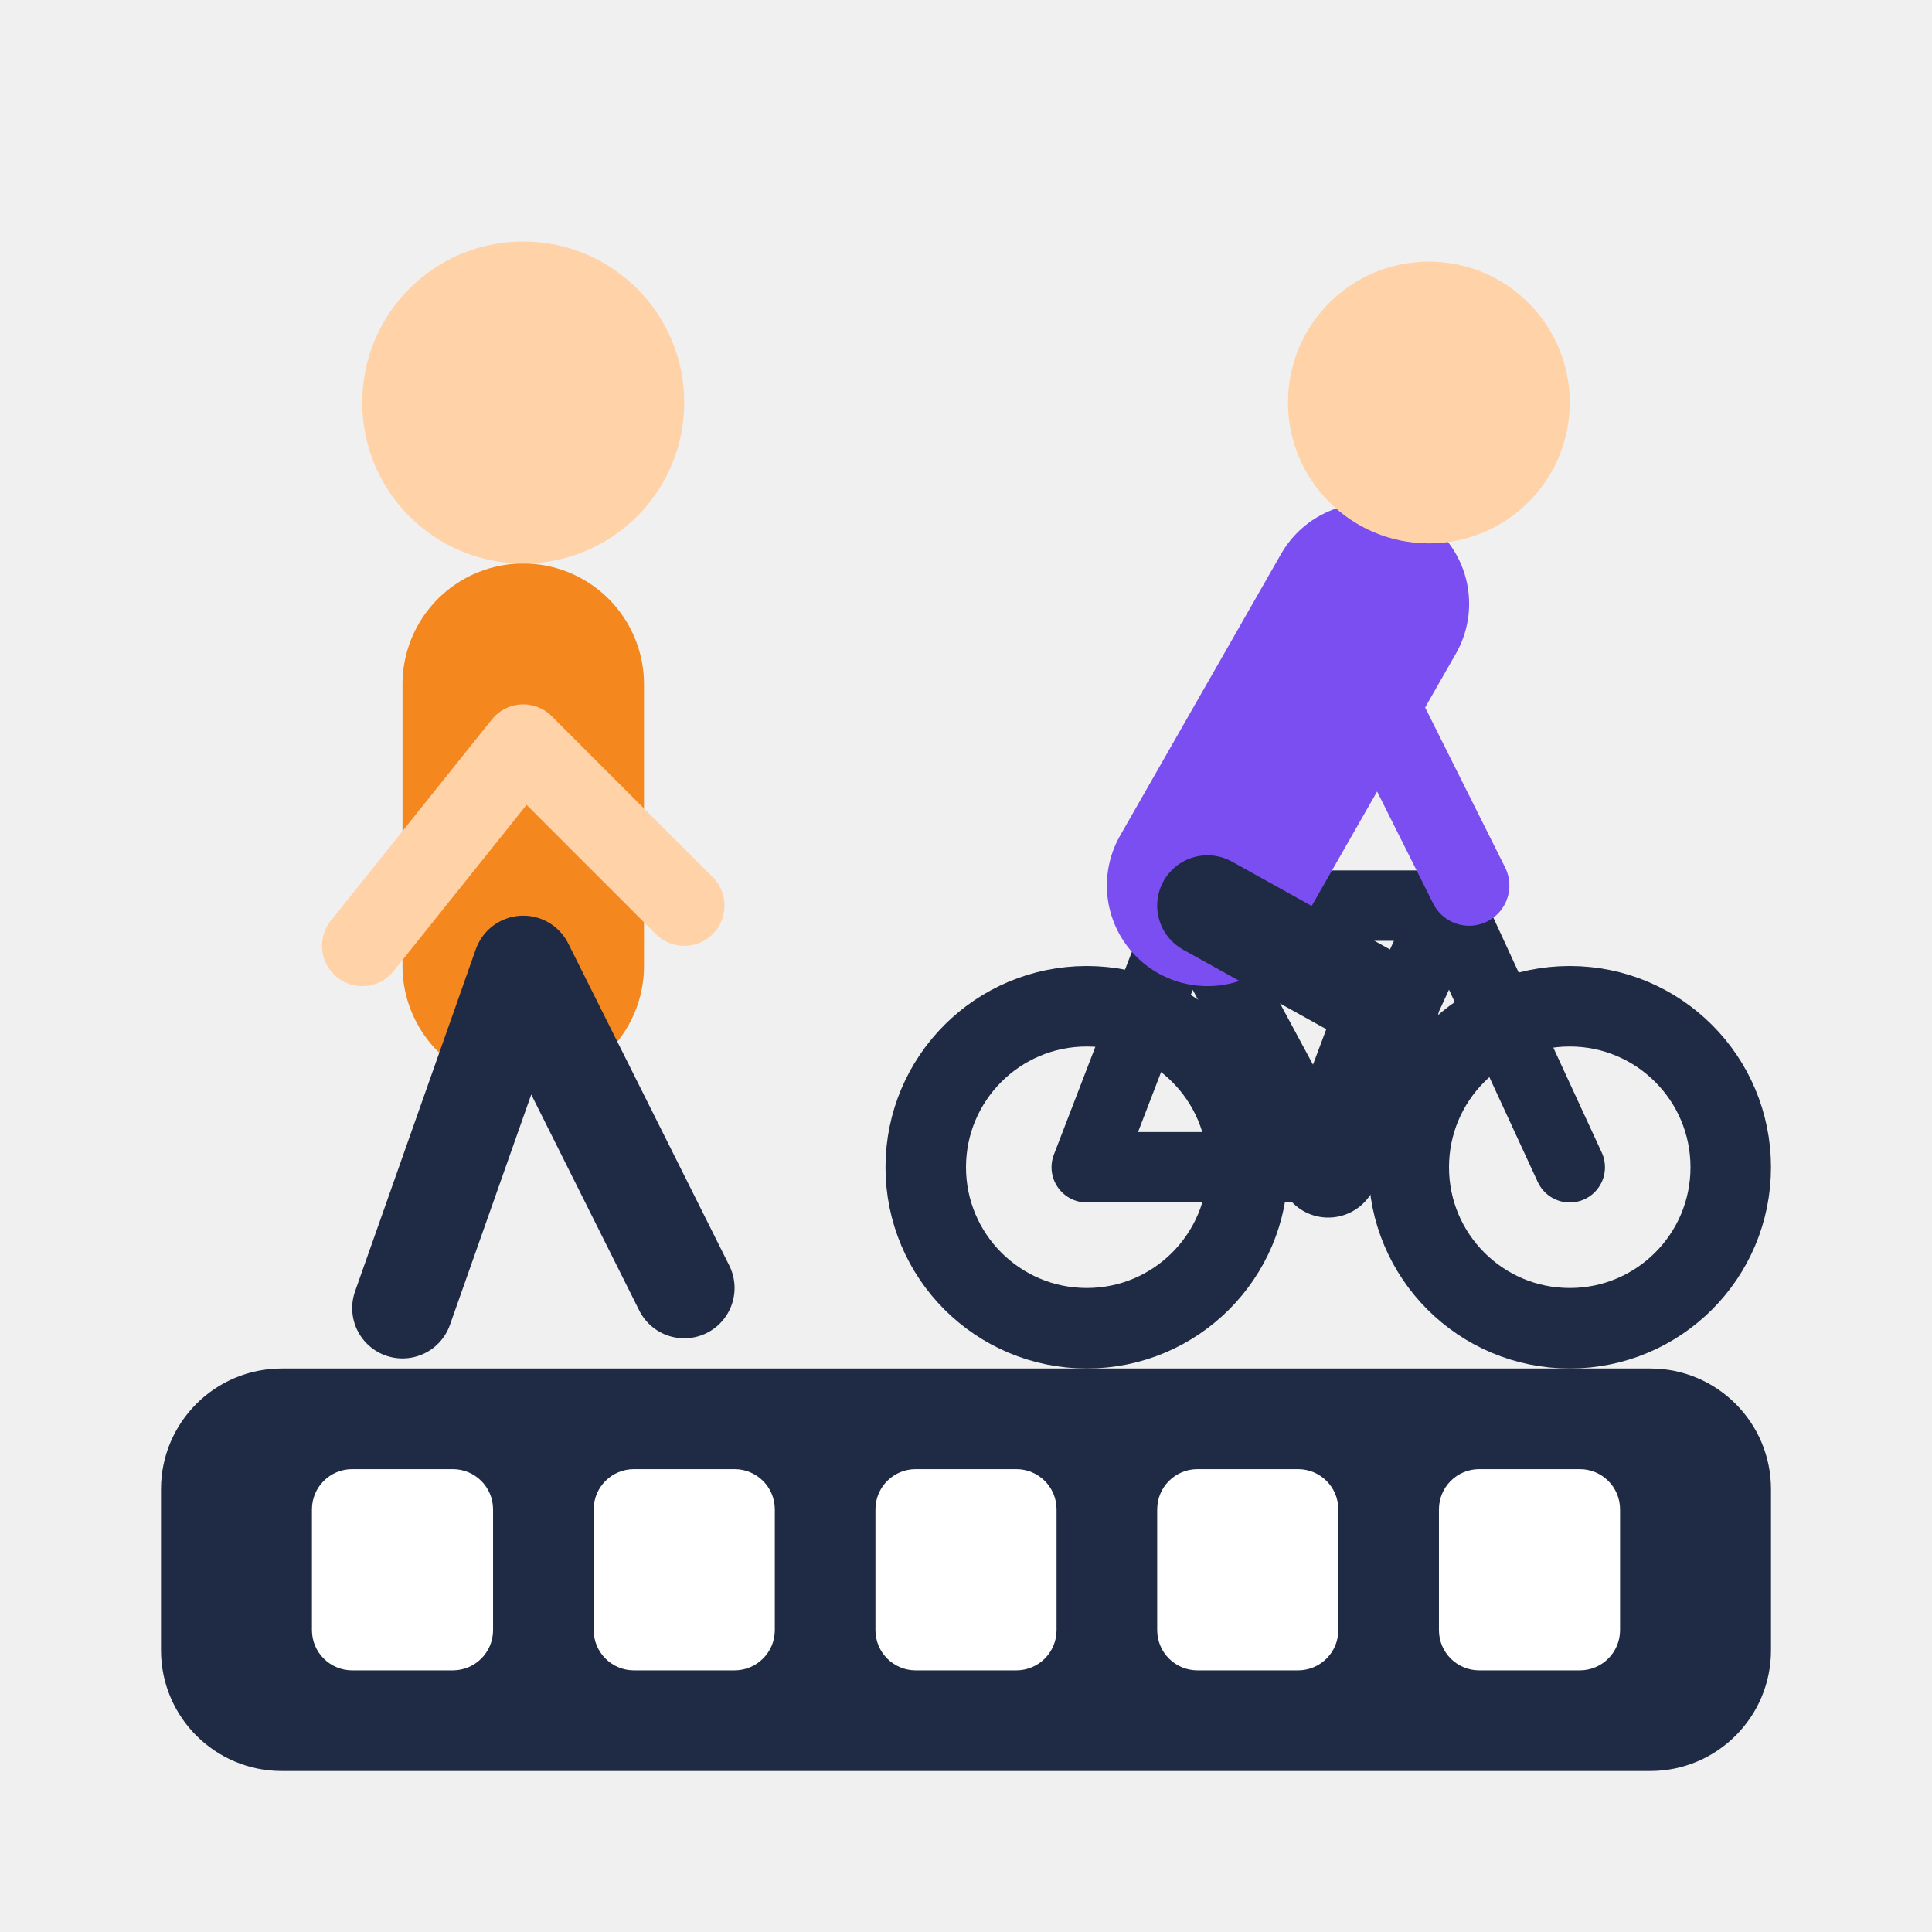
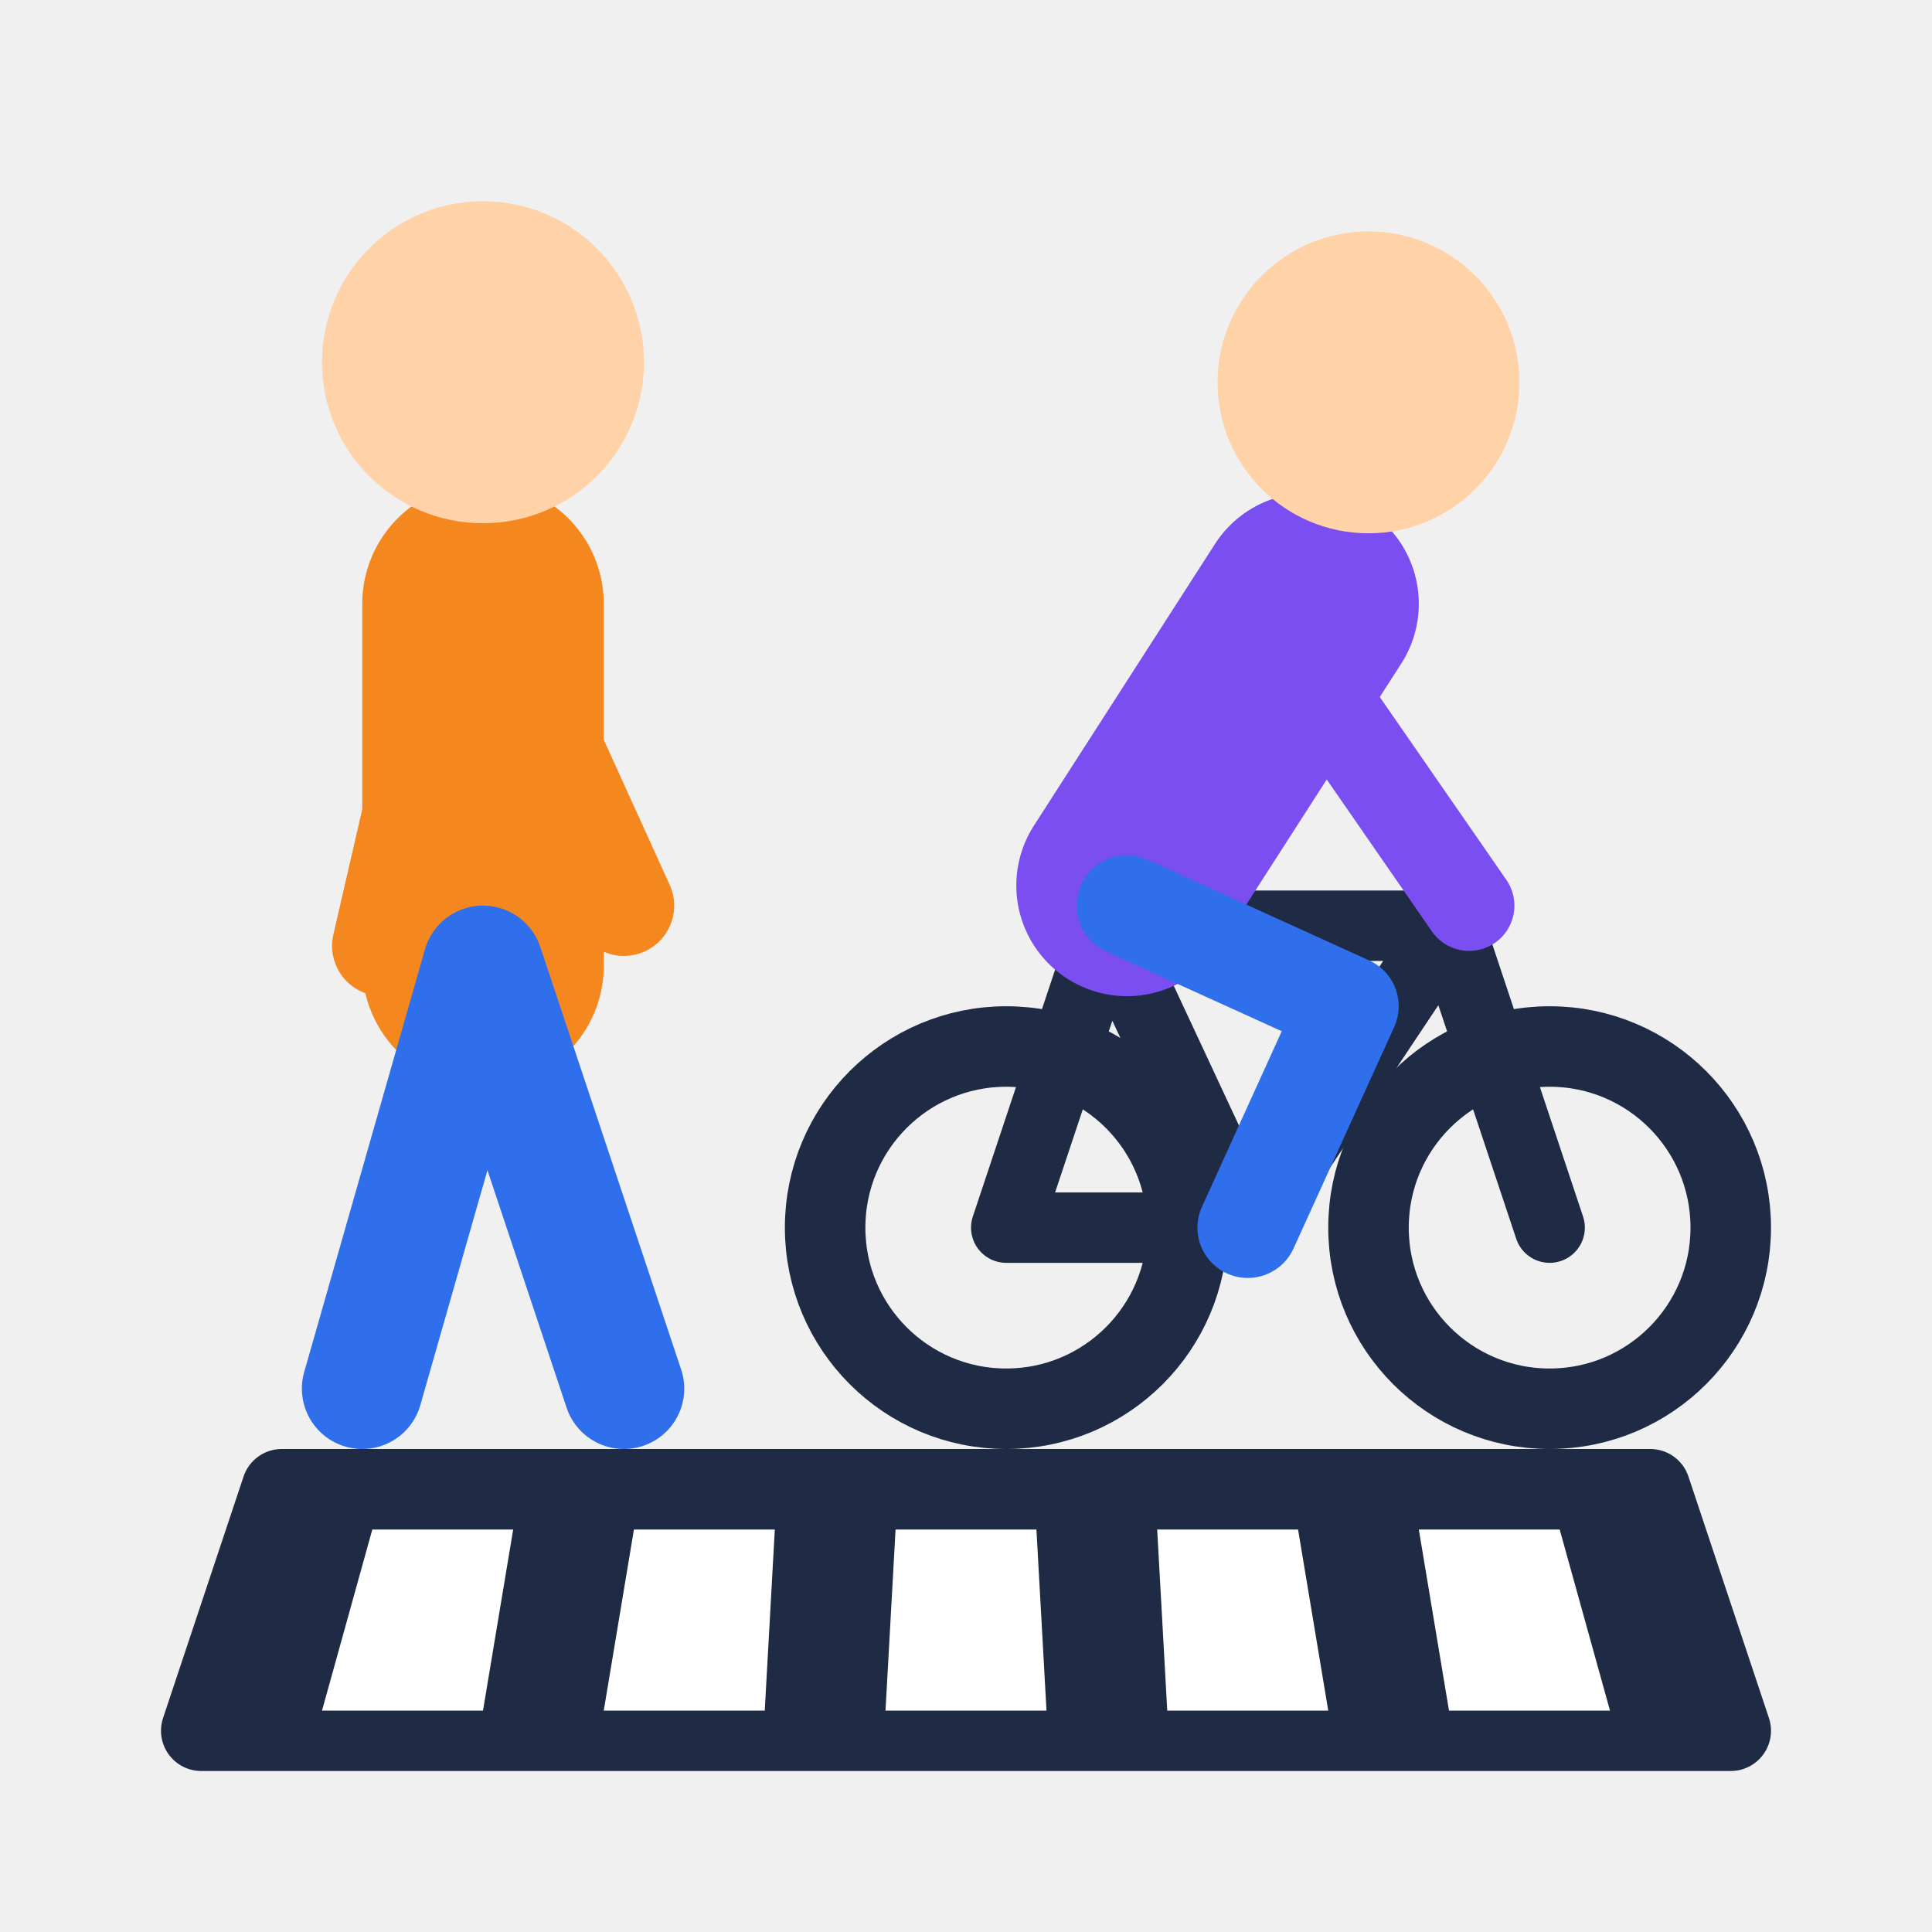
<svg xmlns="http://www.w3.org/2000/svg" viewBox="0 0 96 96">
-   <rect x="8" y="68" width="80" height="20" rx="6" fill="#1f2a44" />
+   <polygon points="14,74 82,74 86,86 10,86" fill="#1f2a44" stroke="#1f2a44" stroke-width="4" stroke-linejoin="round" />
  <g fill="#ffffff">
-     <rect x="15.5" y="73" width="9" height="10" rx="2" />
-     <rect x="29.5" y="73" width="9" height="10" rx="2" />
-     <rect x="43.5" y="73" width="9" height="10" rx="2" />
-     <rect x="57.5" y="73" width="9" height="10" rx="2" />
-     <rect x="71.5" y="73" width="9" height="10" rx="2" />
+     <polygon points="18.5,76 25.5,76 24,85 16,85" />
+     <polygon points="31.5,76 38.5,76 38,85 30,85" />
+     <polygon points="44.5,76 51.5,76 52,85 44,85" />
+     <polygon points="57.5,76 64.5,76 66,85 58,85" />
+     <polygon points="70.5,76 77.5,76 80,85 72,85" />
  </g>
  <g fill="none" stroke-linecap="round" stroke-linejoin="round">
-     <path d="M26 34V48" stroke="#f5871f" stroke-width="12" />
-     <path d="M26 37L18 47M26 37L34 45" stroke="#ffd2a8" stroke-width="4" />
-     <path d="M26 48L20 65M26 48L34 64" stroke="#1f2a44" stroke-width="5" />
-     <circle cx="54" cy="58" r="8" stroke="#1f2a44" stroke-width="4" />
-     <circle cx="78" cy="58" r="8" stroke="#1f2a44" stroke-width="4" />
-     <path d="M54 58L59 45L66 58ZM59 45H72L66 58M72 45L78 58" stroke="#1f2a44" stroke-width="3.5" />
-     <path d="M60 44L68 30" stroke="#7a4ef0" stroke-width="10" />
-     <path d="M67 32L73 44" stroke="#7a4ef0" stroke-width="4" />
-     <path d="M60 45L69 50L66 58" stroke="#1f2a44" stroke-width="5" />
+     <path d="M24 30V48" stroke="#f5871f" stroke-width="12" />
+     <path d="M22 34L19 47M26 34L31 45" stroke="#f5871f" stroke-width="5" />
+     <path d="M24 48L18 69M24 48L31 69" stroke="#2f6feb" stroke-width="6" />
+     <circle cx="50" cy="61" r="9" stroke="#1f2a44" stroke-width="4" />
+     <circle cx="77" cy="61" r="9" stroke="#1f2a44" stroke-width="4" />
+     <path d="M50 61L55 46L62 61ZM55 46H72L62 61M72 46L77 61" stroke="#1f2a44" stroke-width="3.5" />
+     <path d="M56 44L65 30" stroke="#7a4ef0" stroke-width="11" />
+     <path d="M64 32L73 45" stroke="#7a4ef0" stroke-width="4.5" />
+     <path d="M56 45L67 50L62 61" stroke="#2f6feb" stroke-width="5" />
  </g>
-   <circle cx="26" cy="20" r="8" fill="#ffd2a8" />
-   <circle cx="71" cy="20" r="7" fill="#ffd2a8" />
+   <circle cx="24" cy="18" r="8" fill="#ffd2a8" />
+   <circle cx="68" cy="19" r="7.5" fill="#ffd2a8" />
</svg>
